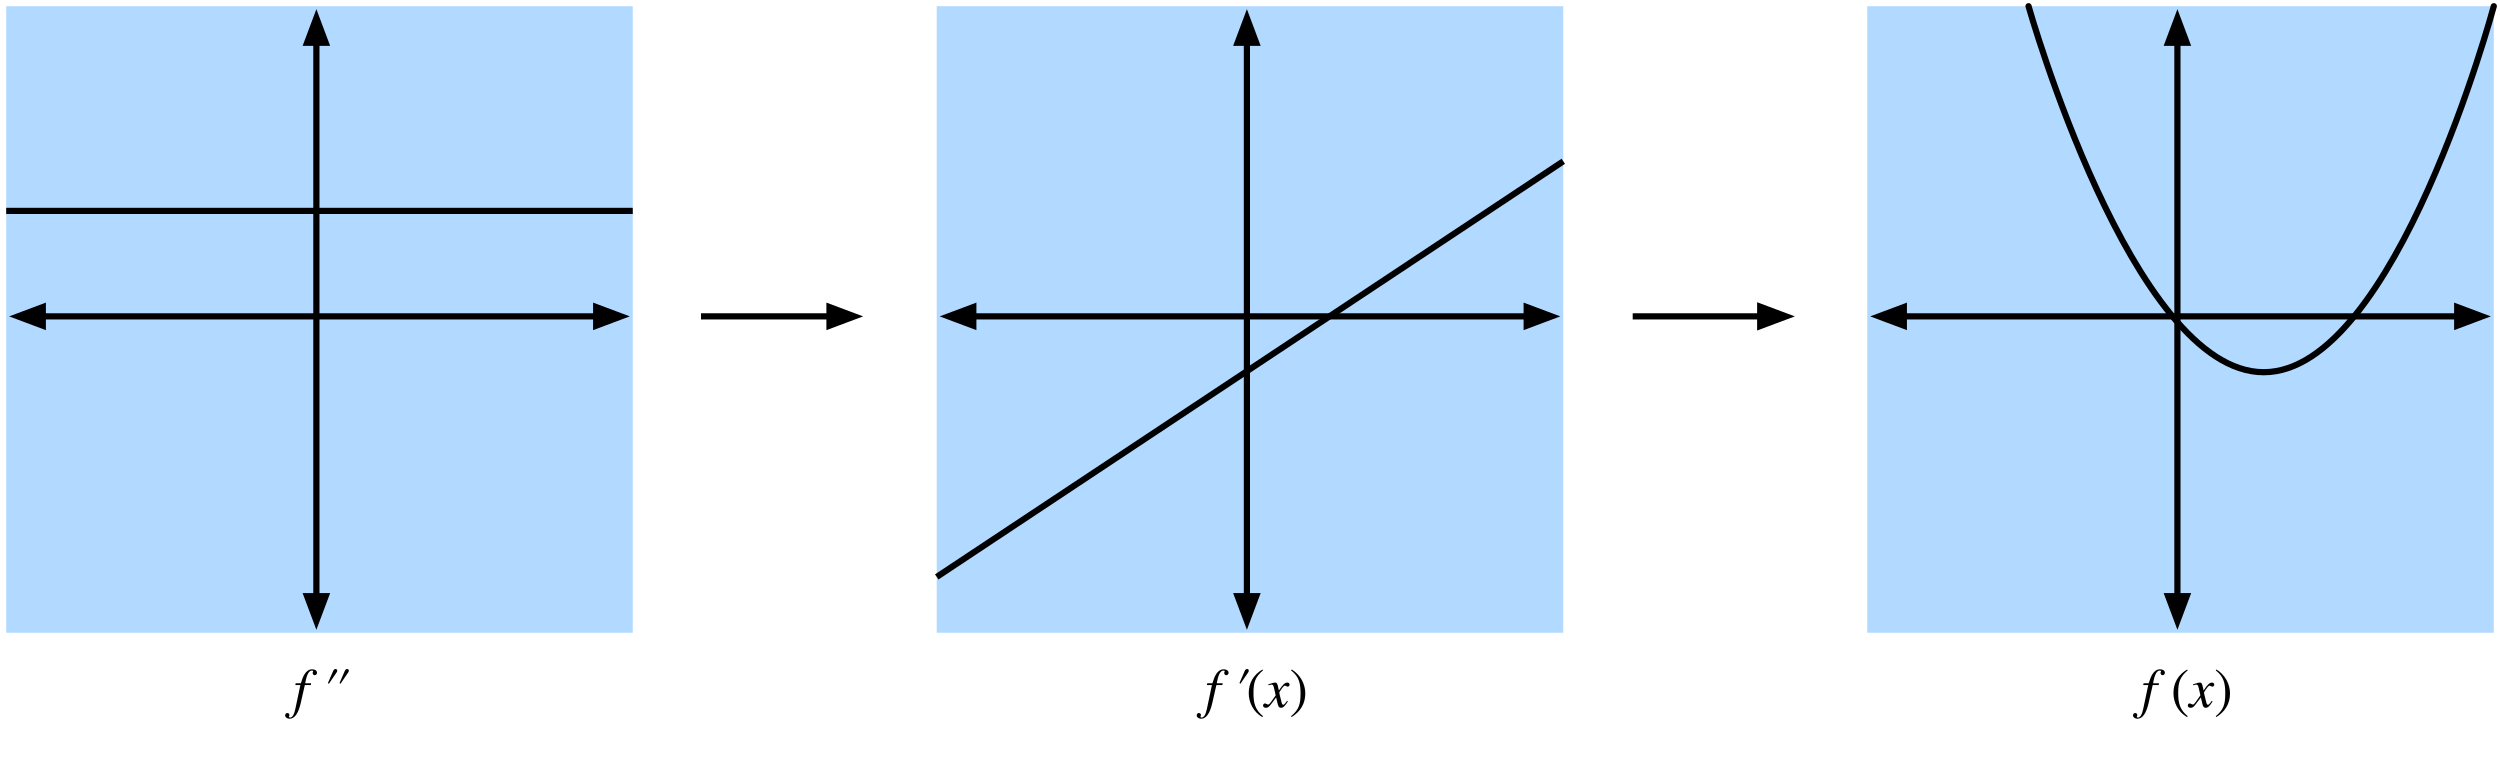
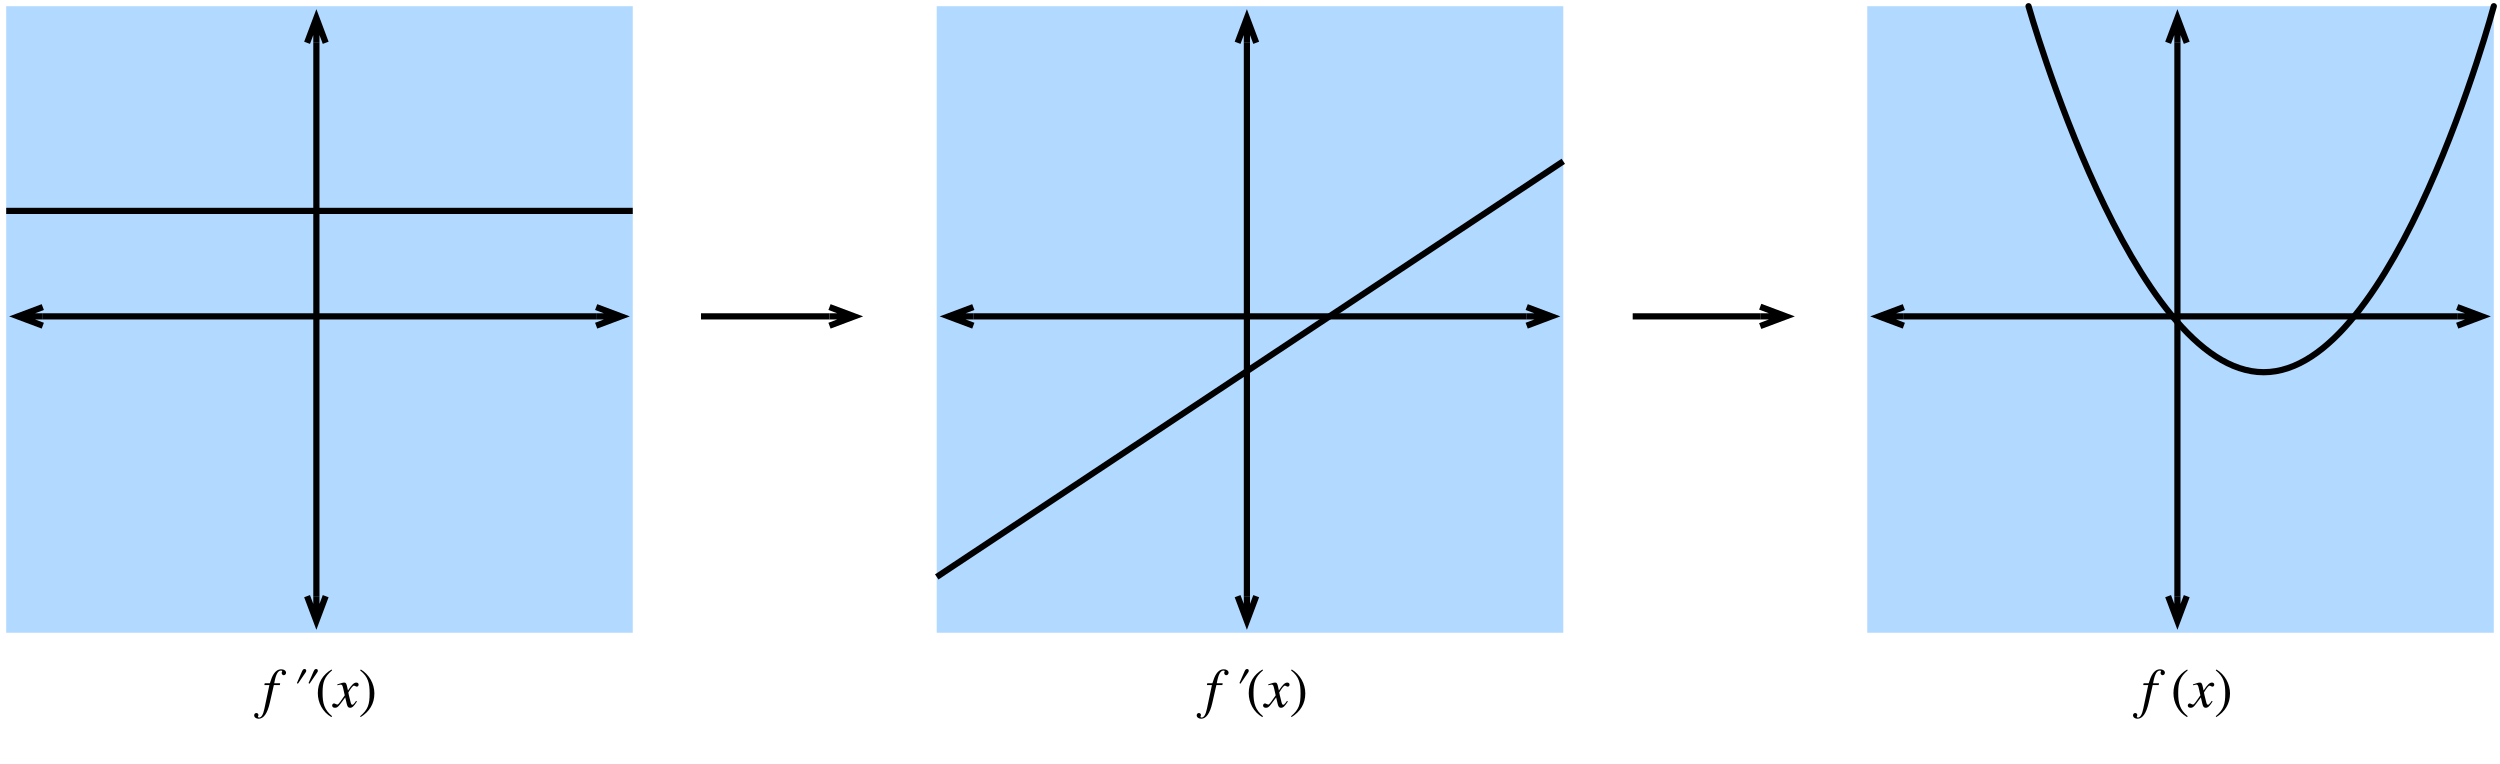
<svg xmlns="http://www.w3.org/2000/svg" xmlns:xlink="http://www.w3.org/1999/xlink" width="403pt" height="123pt" viewBox="0 0 403 123" version="1.1">
  <defs>
    <g>
      <symbol overflow="visible" id="glyph0-0">
        <path style="stroke:none;" d="" />
      </symbol>
      <symbol overflow="visible" id="glyph0-1">
        <path style="stroke:none;" d="M 0.375 -3.859 L 0.312 -3.562 L 1.125 -3.562 L 0.328 0.219 C 0.125 1.188 -0.156 1.672 -0.547 1.672 C -0.641 1.672 -0.719 1.609 -0.719 1.531 C -0.719 1.438 -0.641 1.391 -0.641 1.266 C -0.641 1.078 -0.781 0.938 -0.984 0.938 C -1.172 0.938 -1.328 1.109 -1.328 1.312 C -1.328 1.625 -1.016 1.859 -0.609 1.859 C 0.203 1.859 0.812 0.984 1.188 -0.688 L 1.844 -3.562 L 2.812 -3.562 L 2.859 -3.859 L 1.906 -3.859 C 2.156 -5.281 2.5 -5.906 3 -5.906 C 3.125 -5.906 3.188 -5.859 3.188 -5.781 C 3.188 -5.703 3.109 -5.656 3.109 -5.516 C 3.109 -5.297 3.281 -5.156 3.438 -5.156 C 3.641 -5.156 3.812 -5.344 3.812 -5.547 C 3.812 -5.875 3.484 -6.109 3.047 -6.109 C 2.5 -6.109 2.125 -5.797 1.859 -5.406 C 1.562 -4.984 1.406 -4.484 1.203 -3.859 Z M 0.375 -3.859 " />
      </symbol>
      <symbol overflow="visible" id="glyph0-2">
        <path style="stroke:none;" d="" />
      </symbol>
      <symbol overflow="visible" id="glyph0-3">
        <path style="stroke:none;" d="M 2.188 -3.188 C 2.062 -3.812 1.953 -3.969 1.734 -3.969 C 1.516 -3.969 1.219 -3.906 0.672 -3.703 L 0.578 -3.672 L 0.609 -3.531 L 0.766 -3.578 C 0.938 -3.625 1.047 -3.641 1.109 -3.641 C 1.344 -3.641 1.406 -3.562 1.531 -3.031 L 1.781 -1.906 L 1.047 -0.859 C 0.859 -0.594 0.688 -0.422 0.578 -0.422 C 0.531 -0.422 0.438 -0.453 0.344 -0.5 C 0.234 -0.562 0.141 -0.609 0.062 -0.609 C -0.109 -0.609 -0.25 -0.453 -0.25 -0.281 C -0.25 -0.047 -0.078 0.094 0.203 0.094 C 0.484 0.094 0.672 0.016 1.062 -0.516 L 1.859 -1.578 L 2.109 -0.516 C 2.219 -0.062 2.359 0.094 2.641 0.094 C 2.984 0.094 3.219 -0.109 3.75 -0.922 L 3.609 -1.016 C 3.531 -0.922 3.5 -0.859 3.422 -0.75 C 3.219 -0.484 3.109 -0.391 3 -0.391 C 2.875 -0.391 2.797 -0.516 2.734 -0.766 L 2.438 -1.969 C 2.391 -2.188 2.359 -2.312 2.359 -2.375 C 2.766 -3.062 3.094 -3.469 3.25 -3.469 C 3.469 -3.469 3.547 -3.312 3.719 -3.312 C 3.891 -3.312 4.016 -3.453 4.016 -3.641 C 4.016 -3.828 3.875 -3.969 3.656 -3.969 C 3.266 -3.969 2.922 -3.641 2.297 -2.688 Z M 2.188 -3.188 " />
      </symbol>
      <symbol overflow="visible" id="glyph1-0">
        <path style="stroke:none;" d="" />
      </symbol>
      <symbol overflow="visible" id="glyph1-1">
        <path style="stroke:none;" d="M 0.812 -3.891 L 0.969 -3.781 L 2.141 -5.5 C 2.234 -5.625 2.312 -5.734 2.312 -5.875 C 2.312 -6.047 2.219 -6.156 2.047 -6.156 C 1.859 -6.156 1.766 -6.062 1.641 -5.797 Z M 0.812 -3.891 " />
      </symbol>
      <symbol overflow="visible" id="glyph2-0">
        <path style="stroke:none;" d="" />
      </symbol>
      <symbol overflow="visible" id="glyph2-1">
        <path style="stroke:none;" d="M 2.734 1.453 C 1.469 0.391 1.203 -0.625 1.203 -2.297 C 1.203 -4.031 1.484 -4.875 2.734 -5.938 L 2.656 -6.078 C 1.219 -5.234 0.438 -3.938 0.438 -2.266 C 0.438 -0.734 1.203 0.781 2.625 1.594 Z M 2.734 1.453 " />
      </symbol>
      <symbol overflow="visible" id="glyph2-2">
        <path style="stroke:none;" d="M 0.266 -5.938 C 1.562 -4.906 1.797 -3.875 1.797 -2.203 C 1.797 -0.453 1.531 0.391 0.266 1.453 L 0.344 1.594 C 1.766 0.719 2.562 -0.562 2.562 -2.219 C 2.562 -3.75 1.75 -5.25 0.375 -6.078 Z M 0.266 -5.938 " />
      </symbol>
    </g>
  </defs>
  <g id="surface1">
    <path style=" stroke:none;fill-rule:nonzero;fill:rgb(69.804%,85.098%,100%);fill-opacity:1;" d="M 151 1 L 252 1 L 252 102 L 151 102 Z M 151 1 " />
    <path style=" stroke:none;fill-rule:nonzero;fill:rgb(69.804%,85.098%,100%);fill-opacity:1;" d="M 301 1 L 402 1 L 402 102 L 301 102 Z M 301 1 " />
    <path style=" stroke:none;fill-rule:nonzero;fill:rgb(69.804%,85.098%,100%);fill-opacity:1;" d="M 1 1 L 102 1 L 102 102 L 1 102 Z M 1 1 " />
    <path style="fill:none;stroke-width:1;stroke-linecap:butt;stroke-linejoin:round;stroke:rgb(0%,0%,0%);stroke-opacity:1;stroke-miterlimit:10;" d="M 5.898 50 L 95.102 50 " transform="matrix(1,0,0,1,1,1)" />
-     <path style="fill-rule:nonzero;fill:rgb(0%,0%,0%);fill-opacity:1;stroke-width:1;stroke-linecap:butt;stroke-linejoin:miter;stroke:rgb(0%,0%,0%);stroke-opacity:1;stroke-miterlimit:10;" d="M 99.102 50 L 95.102 48.5 L 95.102 51.5 Z M 99.102 50 " transform="matrix(1,0,0,1,1,1)" />
-     <path style="fill-rule:nonzero;fill:rgb(0%,0%,0%);fill-opacity:1;stroke-width:1;stroke-linecap:butt;stroke-linejoin:miter;stroke:rgb(0%,0%,0%);stroke-opacity:1;stroke-miterlimit:10;" d="M 1.898 50 L 5.898 51.5 L 5.898 48.5 Z M 1.898 50 " transform="matrix(1,0,0,1,1,1)" />
+     <path style="fill:none;stroke-width:1;stroke-linecap:butt;stroke-linejoin:miter;stroke:rgb(0%,0%,0%);stroke-opacity:1;stroke-miterlimit:10;" d="M 99.102 50 L 95.102 50 M 95.102 48.5 L 99.102 50 L 95.102 51.5 " transform="matrix(1,0,0,1,1,1)" />
+     <path style="fill:none;stroke-width:1;stroke-linecap:butt;stroke-linejoin:miter;stroke:rgb(0%,0%,0%);stroke-opacity:1;stroke-miterlimit:10;" d="M 1.898 50 L 5.898 50 M 5.898 51.5 L 1.898 50 L 5.898 48.5 " transform="matrix(1,0,0,1,1,1)" />
    <path style="fill:none;stroke-width:1;stroke-linecap:butt;stroke-linejoin:round;stroke:rgb(0%,0%,0%);stroke-opacity:1;stroke-miterlimit:10;" d="M 50 5.898 L 50 95.102 " transform="matrix(1,0,0,1,1,1)" />
-     <path style="fill-rule:nonzero;fill:rgb(0%,0%,0%);fill-opacity:1;stroke-width:1;stroke-linecap:butt;stroke-linejoin:miter;stroke:rgb(0%,0%,0%);stroke-opacity:1;stroke-miterlimit:10;" d="M 50 99.102 L 51.5 95.102 L 48.5 95.102 Z M 50 99.102 " transform="matrix(1,0,0,1,1,1)" />
-     <path style="fill-rule:nonzero;fill:rgb(0%,0%,0%);fill-opacity:1;stroke-width:1;stroke-linecap:butt;stroke-linejoin:miter;stroke:rgb(0%,0%,0%);stroke-opacity:1;stroke-miterlimit:10;" d="M 50 1.898 L 48.5 5.898 L 51.5 5.898 Z M 50 1.898 " transform="matrix(1,0,0,1,1,1)" />
+     <path style="fill:none;stroke-width:1;stroke-linecap:butt;stroke-linejoin:miter;stroke:rgb(0%,0%,0%);stroke-opacity:1;stroke-miterlimit:10;" d="M 50 99.102 L 50 95.102 M 51.5 95.102 L 50 99.102 L 48.5 95.102 " transform="matrix(1,0,0,1,1,1)" />
+     <path style="fill:none;stroke-width:1;stroke-linecap:butt;stroke-linejoin:miter;stroke:rgb(0%,0%,0%);stroke-opacity:1;stroke-miterlimit:10;" d="M 50 1.898 L 50 5.898 M 48.5 5.898 L 50 1.898 L 51.5 5.898 " transform="matrix(1,0,0,1,1,1)" />
    <path style="fill:none;stroke-width:1;stroke-linecap:butt;stroke-linejoin:round;stroke:rgb(0%,0%,0%);stroke-opacity:1;stroke-miterlimit:10;" d="M 155.898 50 L 245.102 50 " transform="matrix(1,0,0,1,1,1)" />
-     <path style="fill-rule:nonzero;fill:rgb(0%,0%,0%);fill-opacity:1;stroke-width:1;stroke-linecap:butt;stroke-linejoin:miter;stroke:rgb(0%,0%,0%);stroke-opacity:1;stroke-miterlimit:10;" d="M 249.102 50 L 245.102 48.5 L 245.102 51.5 Z M 249.102 50 " transform="matrix(1,0,0,1,1,1)" />
-     <path style="fill-rule:nonzero;fill:rgb(0%,0%,0%);fill-opacity:1;stroke-width:1;stroke-linecap:butt;stroke-linejoin:miter;stroke:rgb(0%,0%,0%);stroke-opacity:1;stroke-miterlimit:10;" d="M 151.898 50 L 155.898 51.5 L 155.898 48.5 Z M 151.898 50 " transform="matrix(1,0,0,1,1,1)" />
+     <path style="fill:none;stroke-width:1;stroke-linecap:butt;stroke-linejoin:miter;stroke:rgb(0%,0%,0%);stroke-opacity:1;stroke-miterlimit:10;" d="M 249.102 50 L 245.102 50 M 245.102 48.5 L 249.102 50 L 245.102 51.5 " transform="matrix(1,0,0,1,1,1)" />
+     <path style="fill:none;stroke-width:1;stroke-linecap:butt;stroke-linejoin:miter;stroke:rgb(0%,0%,0%);stroke-opacity:1;stroke-miterlimit:10;" d="M 151.898 50 L 155.898 50 M 155.898 51.5 L 151.898 50 L 155.898 48.5 " transform="matrix(1,0,0,1,1,1)" />
    <path style="fill:none;stroke-width:1;stroke-linecap:butt;stroke-linejoin:round;stroke:rgb(0%,0%,0%);stroke-opacity:1;stroke-miterlimit:10;" d="M 200 5.898 L 200 95.102 " transform="matrix(1,0,0,1,1,1)" />
-     <path style="fill-rule:nonzero;fill:rgb(0%,0%,0%);fill-opacity:1;stroke-width:1;stroke-linecap:butt;stroke-linejoin:miter;stroke:rgb(0%,0%,0%);stroke-opacity:1;stroke-miterlimit:10;" d="M 200 99.102 L 201.5 95.102 L 198.5 95.102 Z M 200 99.102 " transform="matrix(1,0,0,1,1,1)" />
-     <path style="fill-rule:nonzero;fill:rgb(0%,0%,0%);fill-opacity:1;stroke-width:1;stroke-linecap:butt;stroke-linejoin:miter;stroke:rgb(0%,0%,0%);stroke-opacity:1;stroke-miterlimit:10;" d="M 200 1.898 L 198.5 5.898 L 201.5 5.898 Z M 200 1.898 " transform="matrix(1,0,0,1,1,1)" />
+     <path style="fill:none;stroke-width:1;stroke-linecap:butt;stroke-linejoin:miter;stroke:rgb(0%,0%,0%);stroke-opacity:1;stroke-miterlimit:10;" d="M 200 99.102 L 200 95.102 M 201.5 95.102 L 200 99.102 L 198.5 95.102 " transform="matrix(1,0,0,1,1,1)" />
+     <path style="fill:none;stroke-width:1;stroke-linecap:butt;stroke-linejoin:miter;stroke:rgb(0%,0%,0%);stroke-opacity:1;stroke-miterlimit:10;" d="M 200 1.898 L 200 5.898 M 198.5 5.898 L 200 1.898 L 201.5 5.898 " transform="matrix(1,0,0,1,1,1)" />
    <path style="fill:none;stroke-width:1;stroke-linecap:butt;stroke-linejoin:round;stroke:rgb(0%,0%,0%);stroke-opacity:1;stroke-miterlimit:10;" d="M 305.898 50 L 395.102 50 " transform="matrix(1,0,0,1,1,1)" />
-     <path style="fill-rule:nonzero;fill:rgb(0%,0%,0%);fill-opacity:1;stroke-width:1;stroke-linecap:butt;stroke-linejoin:miter;stroke:rgb(0%,0%,0%);stroke-opacity:1;stroke-miterlimit:10;" d="M 399.102 50 L 395.102 48.5 L 395.102 51.5 Z M 399.102 50 " transform="matrix(1,0,0,1,1,1)" />
-     <path style="fill-rule:nonzero;fill:rgb(0%,0%,0%);fill-opacity:1;stroke-width:1;stroke-linecap:butt;stroke-linejoin:miter;stroke:rgb(0%,0%,0%);stroke-opacity:1;stroke-miterlimit:10;" d="M 301.898 50 L 305.898 51.5 L 305.898 48.5 Z M 301.898 50 " transform="matrix(1,0,0,1,1,1)" />
+     <path style="fill:none;stroke-width:1;stroke-linecap:butt;stroke-linejoin:miter;stroke:rgb(0%,0%,0%);stroke-opacity:1;stroke-miterlimit:10;" d="M 399.102 50 L 395.102 50 M 395.102 48.5 L 399.102 50 L 395.102 51.5 " transform="matrix(1,0,0,1,1,1)" />
+     <path style="fill:none;stroke-width:1;stroke-linecap:butt;stroke-linejoin:miter;stroke:rgb(0%,0%,0%);stroke-opacity:1;stroke-miterlimit:10;" d="M 301.898 50 L 305.898 50 M 305.898 51.5 L 301.898 50 L 305.898 48.5 " transform="matrix(1,0,0,1,1,1)" />
    <path style="fill:none;stroke-width:1;stroke-linecap:butt;stroke-linejoin:round;stroke:rgb(0%,0%,0%);stroke-opacity:1;stroke-miterlimit:10;" d="M 350 5.898 L 350 95.102 " transform="matrix(1,0,0,1,1,1)" />
-     <path style="fill-rule:nonzero;fill:rgb(0%,0%,0%);fill-opacity:1;stroke-width:1;stroke-linecap:butt;stroke-linejoin:miter;stroke:rgb(0%,0%,0%);stroke-opacity:1;stroke-miterlimit:10;" d="M 350 99.102 L 351.5 95.102 L 348.5 95.102 Z M 350 99.102 " transform="matrix(1,0,0,1,1,1)" />
-     <path style="fill-rule:nonzero;fill:rgb(0%,0%,0%);fill-opacity:1;stroke-width:1;stroke-linecap:butt;stroke-linejoin:miter;stroke:rgb(0%,0%,0%);stroke-opacity:1;stroke-miterlimit:10;" d="M 350 1.898 L 348.5 5.898 L 351.5 5.898 Z M 350 1.898 " transform="matrix(1,0,0,1,1,1)" />
+     <path style="fill:none;stroke-width:1;stroke-linecap:butt;stroke-linejoin:miter;stroke:rgb(0%,0%,0%);stroke-opacity:1;stroke-miterlimit:10;" d="M 350 99.102 L 350 95.102 M 351.5 95.102 L 350 99.102 L 348.5 95.102 " transform="matrix(1,0,0,1,1,1)" />
+     <path style="fill:none;stroke-width:1;stroke-linecap:butt;stroke-linejoin:miter;stroke:rgb(0%,0%,0%);stroke-opacity:1;stroke-miterlimit:10;" d="M 350 1.898 L 350 5.898 M 348.5 5.898 L 350 1.898 L 351.5 5.898 " transform="matrix(1,0,0,1,1,1)" />
    <g style="fill:rgb(0%,0%,0%);fill-opacity:1;">
-       <use xlink:href="#glyph0-1" x="47.294" y="114" />
-       <use xlink:href="#glyph0-2" x="49.797" y="114" />
+       <use xlink:href="#glyph0-1" x="42.3" y="114" />
+       <use xlink:href="#glyph0-2" x="44.801" y="114" />
    </g>
    <g style="fill:rgb(0%,0%,0%);fill-opacity:1;">
-       <use xlink:href="#glyph1-1" x="52.047" y="114" />
-       <use xlink:href="#glyph1-1" x="53.919" y="114" />
+       <use xlink:href="#glyph1-1" x="47.051" y="114" />
+       <use xlink:href="#glyph1-1" x="48.923" y="114" />
+     </g>
+     <g style="fill:rgb(0%,0%,0%);fill-opacity:1;">
+       <use xlink:href="#glyph2-1" x="50.795" y="114" />
+     </g>
+     <g style="fill:rgb(0%,0%,0%);fill-opacity:1;">
+       <use xlink:href="#glyph0-3" x="53.792" y="114" />
+     </g>
+     <g style="fill:rgb(0%,0%,0%);fill-opacity:1;">
+       <use xlink:href="#glyph2-2" x="57.788" y="114" />
    </g>
    <g style="fill:rgb(0%,0%,0%);fill-opacity:1;">
      <use xlink:href="#glyph0-1" x="194.236" y="114" />
      <use xlink:href="#glyph0-2" x="196.738" y="114" />
    </g>
    <g style="fill:rgb(0%,0%,0%);fill-opacity:1;">
      <use xlink:href="#glyph1-1" x="198.988" y="114" />
    </g>
    <g style="fill:rgb(0%,0%,0%);fill-opacity:1;">
      <use xlink:href="#glyph2-1" x="200.859" y="114" />
    </g>
    <g style="fill:rgb(0%,0%,0%);fill-opacity:1;">
      <use xlink:href="#glyph0-3" x="203.857" y="114" />
    </g>
    <g style="fill:rgb(0%,0%,0%);fill-opacity:1;">
      <use xlink:href="#glyph2-2" x="207.852" y="114" />
    </g>
    <g style="fill:rgb(0%,0%,0%);fill-opacity:1;">
      <use xlink:href="#glyph0-1" x="345.171" y="114" />
      <use xlink:href="#glyph0-2" x="347.673" y="114" />
    </g>
    <g style="fill:rgb(0%,0%,0%);fill-opacity:1;">
      <use xlink:href="#glyph2-1" x="349.923" y="114" />
    </g>
    <g style="fill:rgb(0%,0%,0%);fill-opacity:1;">
      <use xlink:href="#glyph0-3" x="352.921" y="114" />
    </g>
    <g style="fill:rgb(0%,0%,0%);fill-opacity:1;">
      <use xlink:href="#glyph2-2" x="356.916" y="114" />
    </g>
    <path style="fill:none;stroke-width:1;stroke-linecap:butt;stroke-linejoin:round;stroke:rgb(0%,0%,0%);stroke-opacity:1;stroke-miterlimit:10;" d="M 112 50 L 132.715 50 " transform="matrix(1,0,0,1,1,1)" />
-     <path style="fill-rule:nonzero;fill:rgb(0%,0%,0%);fill-opacity:1;stroke-width:1;stroke-linecap:butt;stroke-linejoin:miter;stroke:rgb(0%,0%,0%);stroke-opacity:1;stroke-miterlimit:10;" d="M 136.715 50 L 132.715 48.5 L 132.715 51.5 Z M 136.715 50 " transform="matrix(1,0,0,1,1,1)" />
+     <path style="fill:none;stroke-width:1;stroke-linecap:butt;stroke-linejoin:miter;stroke:rgb(0%,0%,0%);stroke-opacity:1;stroke-miterlimit:10;" d="M 136.715 50 L 132.715 50 M 132.715 48.5 L 136.715 50 L 132.715 51.5 " transform="matrix(1,0,0,1,1,1)" />
    <path style="fill:none;stroke-width:1;stroke-linecap:butt;stroke-linejoin:round;stroke:rgb(0%,0%,0%);stroke-opacity:1;stroke-miterlimit:10;" d="M 262.191 50 L 282.746 50 " transform="matrix(1,0,0,1,1,1)" />
-     <path style="fill-rule:nonzero;fill:rgb(0%,0%,0%);fill-opacity:1;stroke-width:1;stroke-linecap:butt;stroke-linejoin:miter;stroke:rgb(0%,0%,0%);stroke-opacity:1;stroke-miterlimit:10;" d="M 286.906 50 L 282.746 48.441 L 282.746 51.559 Z M 286.906 50 " transform="matrix(1,0,0,1,1,1)" />
+     <path style="fill:none;stroke-width:1;stroke-linecap:butt;stroke-linejoin:miter;stroke:rgb(0%,0%,0%);stroke-opacity:1;stroke-miterlimit:10;" d="M 286.906 50 L 282.746 50 M 282.746 48.441 L 286.906 50 L 282.746 51.559 " transform="matrix(1,0,0,1,1,1)" />
    <path style="fill:none;stroke-width:1;stroke-linecap:butt;stroke-linejoin:round;stroke:rgb(0%,0%,0%);stroke-opacity:1;stroke-miterlimit:10;" d="M 0 33 L 101 33 " transform="matrix(1,0,0,1,1,1)" />
    <path style="fill:none;stroke-width:1;stroke-linecap:butt;stroke-linejoin:round;stroke:rgb(0%,0%,0%);stroke-opacity:1;stroke-miterlimit:10;" d="M 150 92 L 251 25 " transform="matrix(1,0,0,1,1,1)" />
    <path style="fill:none;stroke-width:1;stroke-linecap:round;stroke-linejoin:round;stroke:rgb(0%,0%,0%);stroke-opacity:1;stroke-miterlimit:10;" d="M 326 0 C 326 0 342.664 59 363.914 59 C 385.16 59 401 0 401 0 " transform="matrix(1,0,0,1,1,1)" />
  </g>
</svg>
